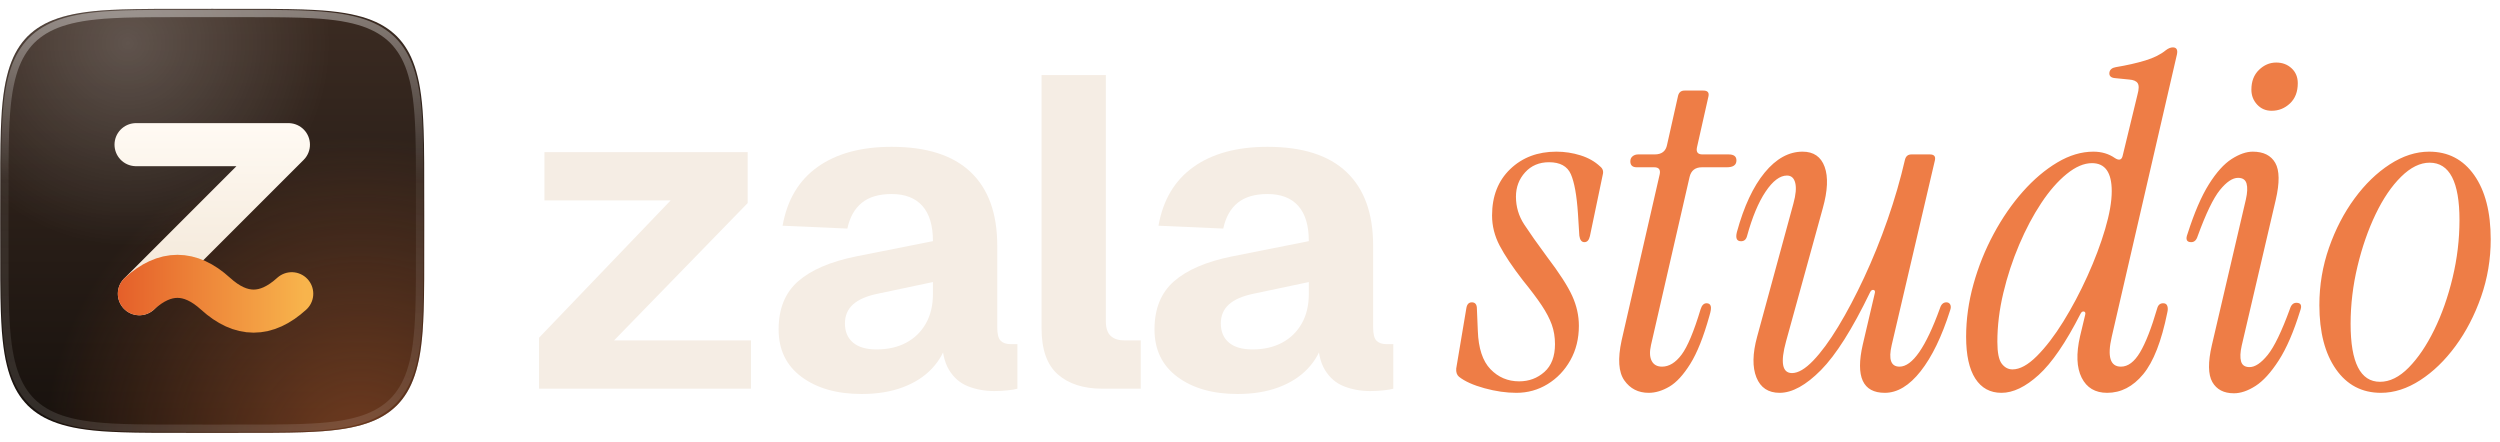
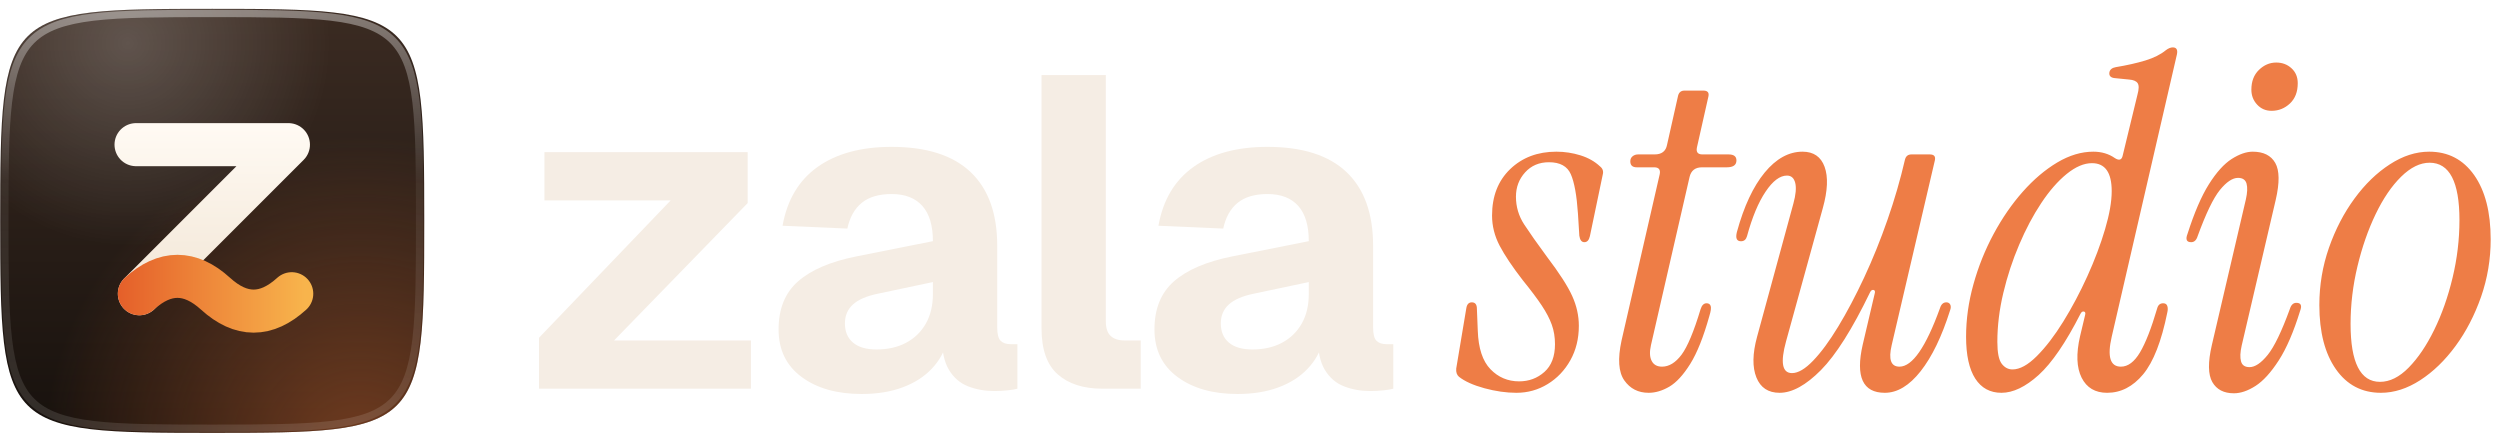
<svg xmlns="http://www.w3.org/2000/svg" viewBox="0 -88 565.9 100" width="566" height="100" role="img" aria-label="Zala Studio">
  <defs>
    <linearGradient id="dlake" x1="0" y1="0" x2="0" y2="1">
      <stop offset="0" stop-color="#3B2B22" />
      <stop offset="1" stop-color="#17110D" />
    </linearGradient>
    <radialGradient id="dsheen" cx=".3" cy=".08" r=".8">
      <stop offset="0" stop-color="#fff" stop-opacity=".2" />
      <stop offset=".6" stop-color="#fff" stop-opacity="0" />
    </radialGradient>
    <radialGradient id="dwarm" cx=".85" cy="1.05" r=".75">
      <stop offset="0" stop-color="#F0783A" stop-opacity=".42" />
      <stop offset="1" stop-color="#F0783A" stop-opacity="0" />
    </radialGradient>
    <linearGradient id="drim" x1="0" y1="0" x2="0" y2="1">
      <stop offset="0" stop-color="#fff" stop-opacity=".38" />
      <stop offset=".4" stop-color="#fff" stop-opacity=".06" />
      <stop offset="1" stop-color="#fff" stop-opacity=".12" />
    </linearGradient>
    <linearGradient id="dink" gradientUnits="userSpaceOnUse" x1="0" y1="36" x2="0" y2="92">
      <stop offset="0" stop-color="#FFFAF3" />
      <stop offset="1" stop-color="#F1E4D3" />
    </linearGradient>
    <linearGradient id="dglint" gradientUnits="userSpaceOnUse" x1="36" y1="0" x2="92" y2="0">
      <stop offset="0" stop-color="#E5602A" />
      <stop offset="1" stop-color="#F8B44C" />
    </linearGradient>
  </defs>
  <g transform="translate(0 -86) scale(0.75)">
-     <path d="M128.00,64.00 L127.98,81.53 L127.92,87.12 L127.82,91.18 L127.68,94.47 L127.51,97.29 L127.29,99.76 L127.03,101.99 L126.73,104.01 L126.39,105.87 L126.00,107.58 L125.58,109.18 L125.11,110.67 L124.60,112.06 L124.05,113.36 L123.45,114.59 L122.80,115.74 L122.10,116.83 L121.36,117.85 L120.56,118.81 L119.72,119.72 L118.81,120.56 L117.85,121.36 L116.83,122.10 L115.74,122.80 L114.59,123.45 L113.36,124.05 L112.06,124.60 L110.67,125.11 L109.18,125.58 L107.58,126.00 L105.87,126.39 L104.01,126.73 L101.99,127.03 L99.76,127.29 L97.29,127.51 L94.47,127.68 L91.18,127.82 L87.12,127.92 L81.53,127.98 L64.00,128.00 L46.47,127.98 L40.88,127.92 L36.82,127.82 L33.53,127.68 L30.71,127.51 L28.24,127.29 L26.01,127.03 L23.99,126.73 L22.13,126.39 L20.42,126.00 L18.82,125.58 L17.33,125.11 L15.94,124.60 L14.64,124.05 L13.41,123.45 L12.26,122.80 L11.17,122.10 L10.15,121.36 L9.19,120.56 L8.28,119.72 L7.44,118.81 L6.64,117.85 L5.90,116.83 L5.20,115.74 L4.55,114.59 L3.95,113.36 L3.40,112.06 L2.89,110.67 L2.42,109.18 L2.00,107.58 L1.61,105.87 L1.27,104.01 L0.97,101.99 L0.71,99.76 L0.49,97.29 L0.32,94.47 L0.18,91.18 L0.08,87.12 L0.02,81.53 L0.00,64.00 L0.02,46.47 L0.08,40.88 L0.18,36.82 L0.32,33.53 L0.49,30.71 L0.71,28.24 L0.97,26.01 L1.27,23.99 L1.61,22.13 L2.00,20.42 L2.42,18.82 L2.89,17.33 L3.40,15.94 L3.95,14.64 L4.55,13.41 L5.20,12.26 L5.90,11.17 L6.64,10.15 L7.44,9.19 L8.28,8.28 L9.19,7.44 L10.15,6.64 L11.17,5.90 L12.26,5.20 L13.41,4.55 L14.64,3.95 L15.94,3.40 L17.33,2.89 L18.82,2.42 L20.42,2.00 L22.13,1.61 L23.99,1.27 L26.01,0.97 L28.24,0.71 L30.71,0.49 L33.53,0.32 L36.82,0.18 L40.88,0.08 L46.47,0.02 L64.00,0.00 L81.53,0.02 L87.12,0.08 L91.18,0.18 L94.47,0.32 L97.29,0.49 L99.76,0.71 L101.99,0.97 L104.01,1.27 L105.87,1.61 L107.58,2.00 L109.18,2.42 L110.67,2.89 L112.06,3.40 L113.36,3.95 L114.59,4.55 L115.74,5.20 L116.83,5.90 L117.85,6.64 L118.81,7.44 L119.72,8.28 L120.56,9.19 L121.36,10.15 L122.10,11.17 L122.80,12.26 L123.45,13.41 L124.05,14.64 L124.60,15.94 L125.11,17.33 L125.58,18.82 L126.00,20.42 L126.39,22.13 L126.73,23.99 L127.03,26.01 L127.29,28.24 L127.51,30.71 L127.68,33.53 L127.82,36.82 L127.92,40.88 L127.98,46.47 Z" fill="url(#dlake)" />
-     <path d="M128.00,64.00 L127.98,81.53 L127.92,87.12 L127.82,91.18 L127.68,94.47 L127.51,97.29 L127.29,99.76 L127.03,101.99 L126.73,104.01 L126.39,105.87 L126.00,107.58 L125.58,109.18 L125.11,110.67 L124.60,112.06 L124.05,113.36 L123.45,114.59 L122.80,115.74 L122.10,116.83 L121.36,117.85 L120.56,118.81 L119.72,119.72 L118.81,120.56 L117.85,121.36 L116.83,122.10 L115.74,122.80 L114.59,123.45 L113.36,124.05 L112.06,124.60 L110.67,125.11 L109.18,125.58 L107.58,126.00 L105.87,126.39 L104.01,126.73 L101.99,127.03 L99.76,127.29 L97.29,127.51 L94.47,127.68 L91.18,127.82 L87.12,127.92 L81.53,127.98 L64.00,128.00 L46.47,127.98 L40.88,127.92 L36.82,127.82 L33.53,127.68 L30.71,127.51 L28.24,127.29 L26.01,127.03 L23.99,126.73 L22.13,126.39 L20.42,126.00 L18.82,125.58 L17.33,125.11 L15.94,124.60 L14.64,124.05 L13.41,123.45 L12.26,122.80 L11.17,122.10 L10.15,121.36 L9.19,120.56 L8.28,119.72 L7.44,118.81 L6.64,117.85 L5.90,116.83 L5.20,115.74 L4.55,114.59 L3.95,113.36 L3.40,112.06 L2.89,110.67 L2.42,109.18 L2.00,107.58 L1.61,105.87 L1.27,104.01 L0.97,101.99 L0.71,99.76 L0.49,97.29 L0.32,94.47 L0.18,91.18 L0.08,87.12 L0.02,81.53 L0.00,64.00 L0.02,46.47 L0.08,40.88 L0.18,36.82 L0.32,33.53 L0.49,30.71 L0.71,28.24 L0.97,26.01 L1.27,23.99 L1.61,22.13 L2.00,20.42 L2.42,18.82 L2.89,17.33 L3.40,15.94 L3.95,14.64 L4.55,13.41 L5.20,12.26 L5.90,11.17 L6.64,10.15 L7.44,9.19 L8.28,8.28 L9.19,7.44 L10.15,6.64 L11.17,5.90 L12.26,5.20 L13.41,4.55 L14.64,3.95 L15.94,3.40 L17.33,2.89 L18.82,2.42 L20.42,2.00 L22.13,1.61 L23.99,1.27 L26.01,0.97 L28.24,0.71 L30.71,0.49 L33.53,0.32 L36.82,0.18 L40.88,0.08 L46.47,0.02 L64.00,0.00 L81.53,0.02 L87.12,0.08 L91.18,0.18 L94.47,0.32 L97.29,0.49 L99.76,0.71 L101.99,0.97 L104.01,1.27 L105.87,1.61 L107.58,2.00 L109.18,2.42 L110.67,2.89 L112.06,3.40 L113.36,3.95 L114.59,4.55 L115.74,5.20 L116.83,5.90 L117.85,6.64 L118.81,7.44 L119.72,8.28 L120.56,9.19 L121.36,10.15 L122.10,11.17 L122.80,12.26 L123.45,13.41 L124.05,14.64 L124.60,15.94 L125.11,17.33 L125.58,18.82 L126.00,20.42 L126.39,22.13 L126.73,23.99 L127.03,26.01 L127.29,28.24 L127.51,30.71 L127.68,33.53 L127.82,36.82 L127.92,40.88 L127.98,46.47 Z" fill="url(#dwarm)" />
-     <path d="M128.00,64.00 L127.98,81.53 L127.92,87.12 L127.82,91.18 L127.68,94.47 L127.51,97.29 L127.29,99.76 L127.03,101.99 L126.73,104.01 L126.39,105.87 L126.00,107.58 L125.58,109.18 L125.11,110.67 L124.60,112.06 L124.05,113.36 L123.45,114.59 L122.80,115.74 L122.10,116.83 L121.36,117.85 L120.56,118.81 L119.72,119.72 L118.81,120.56 L117.85,121.36 L116.83,122.10 L115.74,122.80 L114.59,123.45 L113.36,124.05 L112.06,124.60 L110.67,125.11 L109.18,125.58 L107.58,126.00 L105.87,126.39 L104.01,126.73 L101.99,127.03 L99.76,127.29 L97.29,127.51 L94.47,127.68 L91.18,127.82 L87.12,127.92 L81.53,127.98 L64.00,128.00 L46.47,127.98 L40.88,127.92 L36.82,127.82 L33.53,127.68 L30.71,127.51 L28.24,127.29 L26.01,127.03 L23.99,126.73 L22.13,126.39 L20.42,126.00 L18.82,125.58 L17.33,125.11 L15.94,124.60 L14.64,124.05 L13.41,123.45 L12.26,122.80 L11.17,122.10 L10.15,121.36 L9.19,120.56 L8.28,119.72 L7.44,118.81 L6.64,117.85 L5.90,116.83 L5.20,115.74 L4.55,114.59 L3.95,113.36 L3.40,112.06 L2.89,110.67 L2.42,109.18 L2.00,107.58 L1.61,105.87 L1.27,104.01 L0.97,101.99 L0.71,99.76 L0.49,97.29 L0.32,94.47 L0.18,91.18 L0.08,87.12 L0.02,81.53 L0.00,64.00 L0.02,46.47 L0.08,40.88 L0.18,36.82 L0.32,33.53 L0.49,30.71 L0.71,28.24 L0.97,26.01 L1.27,23.99 L1.61,22.13 L2.00,20.42 L2.42,18.82 L2.89,17.33 L3.40,15.94 L3.95,14.64 L4.55,13.41 L5.20,12.26 L5.90,11.17 L6.64,10.15 L7.44,9.19 L8.28,8.28 L9.19,7.44 L10.15,6.64 L11.17,5.90 L12.26,5.20 L13.41,4.55 L14.64,3.95 L15.94,3.40 L17.33,2.89 L18.82,2.42 L20.42,2.00 L22.13,1.61 L23.99,1.27 L26.01,0.97 L28.24,0.71 L30.71,0.49 L33.53,0.32 L36.82,0.18 L40.88,0.08 L46.47,0.02 L64.00,0.00 L81.53,0.02 L87.12,0.08 L91.18,0.18 L94.47,0.32 L97.29,0.49 L99.76,0.71 L101.99,0.97 L104.01,1.27 L105.87,1.61 L107.58,2.00 L109.18,2.42 L110.67,2.89 L112.06,3.40 L113.36,3.95 L114.59,4.55 L115.74,5.20 L116.83,5.90 L117.85,6.64 L118.81,7.44 L119.72,8.28 L120.56,9.19 L121.36,10.15 L122.10,11.17 L122.80,12.26 L123.45,13.41 L124.05,14.64 L124.60,15.94 L125.11,17.33 L125.58,18.82 L126.00,20.42 L126.39,22.13 L126.73,23.99 L127.03,26.01 L127.29,28.24 L127.51,30.71 L127.68,33.53 L127.82,36.82 L127.92,40.88 L127.98,46.47 Z" fill="url(#dsheen)" />
-     <path d="M126.60,64.00 L126.58,81.15 L126.52,86.62 L126.43,90.59 L126.29,93.81 L126.12,96.56 L125.90,98.98 L125.65,101.16 L125.36,103.14 L125.02,104.95 L124.65,106.63 L124.23,108.19 L123.78,109.64 L123.28,111.01 L122.73,112.28 L122.15,113.48 L121.51,114.61 L120.83,115.67 L120.10,116.67 L119.33,117.61 L118.50,118.50 L117.61,119.33 L116.67,120.10 L115.67,120.83 L114.61,121.51 L113.48,122.15 L112.28,122.73 L111.01,123.28 L109.64,123.78 L108.19,124.23 L106.63,124.65 L104.95,125.02 L103.14,125.36 L101.16,125.65 L98.98,125.90 L96.56,126.12 L93.81,126.29 L90.59,126.43 L86.62,126.52 L81.15,126.58 L64.00,126.60 L46.85,126.58 L41.38,126.52 L37.41,126.43 L34.19,126.29 L31.44,126.12 L29.02,125.90 L26.84,125.65 L24.86,125.36 L23.05,125.02 L21.37,124.65 L19.81,124.23 L18.36,123.78 L16.99,123.28 L15.72,122.73 L14.52,122.15 L13.39,121.51 L12.33,120.83 L11.33,120.10 L10.39,119.33 L9.50,118.50 L8.67,117.61 L7.90,116.67 L7.17,115.67 L6.49,114.61 L5.85,113.48 L5.27,112.28 L4.72,111.01 L4.22,109.64 L3.77,108.19 L3.35,106.63 L2.98,104.95 L2.64,103.14 L2.35,101.16 L2.10,98.98 L1.88,96.56 L1.71,93.81 L1.57,90.59 L1.48,86.62 L1.42,81.15 L1.40,64.00 L1.42,46.85 L1.48,41.38 L1.57,37.41 L1.71,34.19 L1.88,31.44 L2.10,29.02 L2.35,26.84 L2.64,24.86 L2.98,23.05 L3.35,21.37 L3.77,19.81 L4.22,18.36 L4.72,16.99 L5.27,15.72 L5.85,14.52 L6.49,13.39 L7.17,12.33 L7.90,11.33 L8.67,10.39 L9.50,9.50 L10.39,8.67 L11.33,7.90 L12.33,7.17 L13.39,6.49 L14.52,5.85 L15.72,5.27 L16.99,4.72 L18.36,4.22 L19.81,3.77 L21.37,3.35 L23.05,2.98 L24.86,2.64 L26.84,2.35 L29.02,2.10 L31.44,1.88 L34.19,1.71 L37.41,1.57 L41.38,1.48 L46.85,1.42 L64.00,1.40 L81.15,1.42 L86.62,1.48 L90.59,1.57 L93.81,1.71 L96.56,1.88 L98.98,2.10 L101.16,2.35 L103.14,2.64 L104.95,2.98 L106.63,3.35 L108.19,3.77 L109.64,4.22 L111.01,4.72 L112.28,5.27 L113.48,5.85 L114.61,6.49 L115.67,7.17 L116.67,7.90 L117.61,8.67 L118.50,9.50 L119.33,10.39 L120.10,11.33 L120.83,12.33 L121.51,13.39 L122.15,14.52 L122.73,15.72 L123.28,16.99 L123.78,18.36 L124.23,19.81 L124.65,21.37 L125.02,23.05 L125.36,24.86 L125.65,26.84 L125.90,29.02 L126.12,31.44 L126.29,34.19 L126.43,37.41 L126.52,41.38 L126.58,46.85 Z" fill="none" stroke="url(#drim)" stroke-width="2.2" />
+     <path d="M128 64C128 127.21 127.21 128 64 128C0.79 128 0 127.21 0 64C0 0.79 0.79 0 64 0C127.21 0 128 0.79 128 64Z" fill="url(#dlake)" />
+     <path d="M128 64C128 127.21 127.21 128 64 128C0.79 128 0 127.21 0 64C0 0.79 0.79 0 64 0C127.21 0 128 0.79 128 64Z" fill="url(#dwarm)" />
+     <path d="M128 64C128 127.21 127.21 128 64 128C0.79 128 0 127.21 0 64C0 0.79 0.79 0 64 0C127.21 0 128 0.79 128 64Z" fill="url(#dsheen)" />
+     <path d="M126.6 64C126.6 125.82 125.82 126.6 64 126.6C2.18 126.6 1.4 125.82 1.4 64C1.4 2.18 2.18 1.4 64 1.4C125.82 1.4 126.6 2.18 126.6 64Z" fill="none" stroke="url(#drim)" stroke-width="2.2" />
    <g fill="none" stroke-linecap="round" stroke-linejoin="round" stroke-width="13">
      <path d="M41 41H87L42 86" stroke="url(#dink)" />
      <path d="M42 86c7.7-7 15.3-7 23 0s15.3 7 23 0" stroke="url(#dglint)" />
    </g>
  </g>
  <g transform="translate(117.0 0)">
-     <path d="M4.988 0.0V-11.536L34.792 -42.632H6.212V-53.56H52.224V-42.024L21.972 -10.928H52.968V0.0Z M78.024 1.2Q69.656 1.2 64.442 -2.656Q59.228 -6.512 59.228 -13.424Q59.228 -20.448 63.648 -24.32Q68.068 -28.192 76.824 -29.96L94.168 -33.404Q94.168 -38.704 91.774 -41.388Q89.38 -44.072 84.816 -44.072Q80.492 -44.072 78.048 -42.07Q75.604 -40.068 74.796 -36.252L60.128 -36.896Q61.684 -45.684 68.078 -50.222Q74.472 -54.76 84.816 -54.76Q96.696 -54.76 102.712 -49.038Q108.728 -43.316 108.728 -32.376V-13.892Q108.728 -11.644 109.49 -10.866Q110.252 -10.088 111.752 -10.088H113.292V0.0Q112.612 0.212 111.096 0.374Q109.58 0.536 108.076 0.536Q104.868 0.536 102.142 -0.53Q99.416 -1.596 97.8 -4.27Q96.184 -6.944 96.184 -11.784L97.408 -10.8Q96.484 -7.232 93.896 -4.51Q91.308 -1.788 87.28 -0.294Q83.252 1.2 78.024 1.2ZM81.4 -8.888Q85.244 -8.888 88.098 -10.406Q90.952 -11.924 92.56 -14.746Q94.168 -17.568 94.168 -21.464V-24.144L81.672 -21.504Q77.896 -20.728 76.07 -19.07Q74.244 -17.412 74.244 -14.784Q74.244 -11.98 76.082 -10.434Q77.92 -8.888 81.4 -8.888Z M132.516 0.0Q126.124 0.0 122.44 -3.24Q118.756 -6.48 118.756 -13.696V-71.0H133.316V-15.236Q133.316 -12.964 134.418 -11.946Q135.52 -10.928 137.568 -10.928H141.216V0.0Z M163.124 1.2Q154.756 1.2 149.542 -2.656Q144.328 -6.512 144.328 -13.424Q144.328 -20.448 148.748 -24.32Q153.168 -28.192 161.924 -29.96L179.268 -33.404Q179.268 -38.704 176.874 -41.388Q174.48 -44.072 169.916 -44.072Q165.592 -44.072 163.148 -42.07Q160.704 -40.068 159.896 -36.252L145.228 -36.896Q146.784 -45.684 153.178 -50.222Q159.572 -54.76 169.916 -54.76Q181.796 -54.76 187.812 -49.038Q193.828 -43.316 193.828 -32.376V-13.892Q193.828 -11.644 194.59 -10.866Q195.352 -10.088 196.852 -10.088H198.392V0.0Q197.712 0.212 196.196 0.374Q194.68 0.536 193.176 0.536Q189.968 0.536 187.242 -0.53Q184.516 -1.596 182.9 -4.27Q181.284 -6.944 181.284 -11.784L182.508 -10.8Q181.584 -7.232 178.996 -4.51Q176.408 -1.788 172.38 -0.294Q168.352 1.2 163.124 1.2ZM166.5 -8.888Q170.344 -8.888 173.198 -10.406Q176.052 -11.924 177.66 -14.746Q179.268 -17.568 179.268 -21.464V-24.144L166.772 -21.504Q162.996 -20.728 161.17 -19.07Q159.344 -17.412 159.344 -14.784Q159.344 -11.98 161.182 -10.434Q163.02 -8.888 166.5 -8.888Z" fill="#F5EDE4" />
-     <path d="M226.264 0.936Q222.832 0.936 219.036 -0.104Q215.24 -1.144 213.264 -2.704Q212.536 -3.328 212.64 -4.576L214.928 -18.2Q215.136 -19.552 216.176 -19.552Q217.32 -19.552 217.32 -18.096L217.528 -13.104Q217.736 -7.176 220.388 -4.42Q223.04 -1.664 226.888 -1.664Q230.216 -1.664 232.608 -3.796Q235.0 -5.928 235.0 -10.088Q235.0 -12.48 234.272 -14.508Q233.544 -16.536 231.984 -18.876Q230.424 -21.216 227.72 -24.544Q224.184 -29.12 222.468 -32.396Q220.752 -35.672 220.752 -39.208Q220.752 -45.76 224.86 -49.712Q228.968 -53.664 235.312 -53.664Q238.12 -53.664 240.772 -52.832Q243.424 -52.0 245.192 -50.336Q246.128 -49.608 245.816 -48.464L242.904 -34.528Q242.592 -33.176 241.656 -33.176Q240.72 -33.176 240.512 -34.632L240.2 -39.624Q239.784 -45.864 238.588 -48.568Q237.392 -51.272 233.648 -51.272Q230.32 -51.272 228.24 -48.984Q226.16 -46.696 226.16 -43.472Q226.16 -40.04 228.032 -37.18Q229.904 -34.32 233.128 -29.952Q237.392 -24.336 238.9 -21.008Q240.408 -17.68 240.408 -14.248Q240.408 -9.88 238.484 -6.448Q236.56 -3.016 233.336 -1.04Q230.112 0.936 226.264 0.936Z M256.216 0.936Q252.68 0.936 250.704 -1.872Q248.728 -4.68 250.08 -10.92L258.712 -48.568Q259.024 -50.128 257.464 -50.128H253.512Q252.056 -50.128 252.056 -51.48Q252.056 -52.208 252.576 -52.624Q253.096 -53.04 253.824 -53.04H257.568Q259.96 -53.04 260.376 -55.224L262.872 -66.352Q263.184 -67.496 264.328 -67.496H268.592Q270.048 -67.496 269.736 -66.144L267.136 -54.6Q266.824 -53.04 268.384 -53.04H274.312Q276.08 -53.04 276.08 -51.688Q276.08 -50.128 273.896 -50.128H268.28Q265.992 -50.128 265.472 -47.944L256.736 -9.88Q256.216 -7.592 256.892 -6.292Q257.568 -4.992 259.232 -4.992Q261.624 -4.992 263.652 -7.696Q265.68 -10.4 267.968 -17.992Q268.384 -19.344 269.32 -19.344Q270.048 -19.344 270.256 -18.72Q270.464 -18.096 269.944 -16.432Q267.968 -9.36 265.628 -5.616Q263.288 -1.872 260.896 -0.468Q258.504 0.936 256.216 0.936Z M285.856 0.936Q282.008 0.936 280.604 -2.548Q279.2 -6.032 280.76 -11.752L288.976 -41.912Q289.808 -44.928 289.392 -46.592Q288.976 -48.256 287.52 -48.256Q285.128 -48.256 282.684 -44.616Q280.24 -40.976 278.472 -34.528Q278.16 -33.384 277.12 -33.384Q275.664 -33.384 276.184 -35.464Q278.576 -44.2 282.476 -48.932Q286.376 -53.664 291.056 -53.664Q294.8 -53.664 296.048 -50.232Q297.296 -46.8 295.632 -40.872L287.312 -10.712Q285.336 -3.536 288.664 -3.536Q290.744 -3.536 293.448 -6.344Q296.152 -9.152 299.116 -14.04Q302.08 -18.928 304.992 -25.168Q307.904 -31.408 310.296 -38.272Q312.688 -45.136 314.248 -51.896Q314.56 -53.04 315.704 -53.04H319.864Q321.32 -53.04 321.008 -51.688L311.232 -9.88Q310.088 -4.992 313 -4.992Q317.368 -4.992 322.152 -18.2Q322.568 -19.552 323.608 -19.552Q324.232 -19.552 324.492 -19.032Q324.752 -18.512 324.44 -17.68Q321.632 -8.84 317.784 -3.952Q313.936 0.936 309.672 0.936Q302.184 0.936 304.68 -9.984L307.384 -21.528Q307.592 -22.256 307.124 -22.36Q306.656 -22.464 306.344 -21.84Q300.312 -9.36 295.216 -4.212Q290.12 0.936 285.856 0.936Z M336.088 0.936Q332.24 0.936 330.16 -2.288Q328.08 -5.512 328.08 -11.752Q328.08 -17.68 329.744 -23.66Q331.408 -29.64 334.32 -35.048Q337.232 -40.456 340.924 -44.616Q344.616 -48.776 348.724 -51.22Q352.832 -53.664 356.888 -53.664Q359.696 -53.664 361.776 -52.208Q363.232 -51.272 363.544 -52.832L366.872 -66.56Q367.392 -68.432 366.924 -69.16Q366.456 -69.888 365 -69.992L361.88 -70.304Q360.32 -70.408 360.528 -71.656Q360.736 -72.592 361.984 -72.8Q365.728 -73.424 368.64 -74.308Q371.552 -75.192 373.32 -76.648Q374.152 -77.272 374.88 -77.272Q376.128 -77.272 375.816 -75.712L361.048 -11.752Q359.488 -4.992 363.128 -4.992Q365.52 -4.992 367.444 -8.216Q369.368 -11.44 371.344 -18.2Q371.656 -19.344 372.696 -19.344Q373.424 -19.344 373.632 -18.72Q373.84 -18.096 373.632 -17.264Q371.656 -7.488 368.172 -3.276Q364.688 0.936 360.008 0.936Q355.952 0.936 354.236 -2.496Q352.52 -5.928 353.872 -11.856L355.016 -16.64Q355.224 -17.368 354.756 -17.472Q354.288 -17.576 353.976 -16.952Q348.984 -7.176 344.512 -3.12Q340.04 0.936 336.088 0.936ZM338.584 -4.368Q341.08 -4.368 344.096 -7.384Q347.112 -10.4 350.076 -15.184Q353.04 -19.968 355.536 -25.48Q358.032 -30.992 359.54 -36.088Q361.048 -41.184 361.048 -44.72Q361.048 -51.064 356.576 -51.064Q353.872 -51.064 350.856 -48.62Q347.84 -46.176 345.084 -42.016Q342.328 -37.856 340.092 -32.604Q337.856 -27.352 336.504 -21.684Q335.152 -16.016 335.152 -10.608Q335.152 -6.968 336.14 -5.668Q337.128 -4.368 338.584 -4.368Z M397.24 -62.92Q395.264 -62.92 393.964 -64.324Q392.664 -65.728 392.664 -67.704Q392.664 -70.512 394.38 -72.176Q396.096 -73.84 398.28 -73.84Q400.36 -73.84 401.764 -72.54Q403.168 -71.24 403.168 -69.16Q403.168 -66.248 401.4 -64.584Q399.632 -62.92 397.24 -62.92ZM388.712 1.04Q385.28 1.04 383.824 -1.508Q382.368 -4.056 383.72 -9.88L391.416 -42.848Q391.936 -45.136 391.572 -46.436Q391.208 -47.736 389.648 -47.736Q387.776 -47.736 385.54 -44.98Q383.304 -42.224 380.496 -34.528Q380.08 -33.176 379.04 -33.176Q377.48 -33.176 378.208 -35.048Q380.496 -42.224 383.044 -46.28Q385.592 -50.336 388.192 -52.0Q390.792 -53.664 392.976 -53.664Q396.616 -53.664 398.072 -51.116Q399.528 -48.568 398.176 -42.744L390.48 -9.776Q389.96 -7.488 390.324 -6.188Q390.688 -4.888 392.248 -4.888Q394.12 -4.888 396.356 -7.644Q398.592 -10.4 401.4 -18.096Q401.816 -19.448 402.856 -19.448Q404.416 -19.448 403.688 -17.576Q401.504 -10.504 398.852 -6.396Q396.2 -2.288 393.6 -0.624Q391 1.04 388.712 1.04Z M421.992 0.936Q415.544 0.936 411.8 -4.42Q408.056 -9.776 408.056 -18.928Q408.056 -25.688 410.24 -31.928Q412.424 -38.168 416.012 -43.056Q419.6 -47.944 424.02 -50.804Q428.44 -53.664 432.912 -53.664Q439.36 -53.664 443.104 -48.36Q446.848 -43.056 446.848 -33.8Q446.848 -27.04 444.664 -20.8Q442.48 -14.56 438.892 -9.672Q435.304 -4.784 430.884 -1.924Q426.464 0.936 421.992 0.936ZM421.784 -1.56Q425.112 -1.56 428.284 -4.784Q431.456 -8.008 434.056 -13.312Q436.656 -18.616 438.216 -25.116Q439.776 -31.616 439.776 -38.168Q439.776 -51.168 433.016 -51.168Q429.792 -51.168 426.568 -47.996Q423.344 -44.824 420.796 -39.52Q418.248 -34.216 416.688 -27.716Q415.128 -21.216 415.128 -14.664Q415.128 -1.56 421.784 -1.56Z" fill="#EE7D46" />
+     <path d="M4.98 0.0V-11.53L34.79 -42.63H6.21V-53.55H52.22V-42.02L21.97 -10.92H52.96V0.0Z M78.02 1.20Q69.65 1.20 64.44 -2.65Q59.22 -6.51 59.22 -13.42Q59.22 -20.44 63.64 -24.31Q68.06 -28.19 76.82 -29.95L94.16 -33.40Q94.16 -38.70 91.77 -41.38Q89.37 -44.07 84.81 -44.07Q80.49 -44.07 78.04 -42.07Q75.60 -40.06 74.79 -36.25L60.12 -36.89Q61.68 -45.68 68.07 -50.22Q74.47 -54.75 84.81 -54.75Q96.69 -54.75 102.71 -49.03Q108.72 -43.31 108.72 -32.37V-13.89Q108.72 -11.64 109.48 -10.86Q110.25 -10.08 111.75 -10.08H113.29V0.0Q112.61 0.21 111.09 0.37Q109.57 0.53 108.07 0.53Q104.86 0.53 102.14 -0.53Q99.41 -1.59 97.79 -4.27Q96.18 -6.94 96.18 -11.78L97.40 -10.8Q96.48 -7.23 93.89 -4.51Q91.30 -1.78 87.27 -0.29Q83.25 1.20 78.02 1.20ZM81.39 -8.88Q85.24 -8.88 88.09 -10.40Q90.95 -11.92 92.56 -14.74Q94.16 -17.56 94.16 -21.46V-24.14L81.67 -21.50Q77.89 -20.72 76.06 -19.07Q74.24 -17.41 74.24 -14.78Q74.24 -11.97 76.08 -10.43Q77.91 -8.88 81.39 -8.88Z M132.51 0.0Q126.12 0.0 122.44 -3.23Q118.75 -6.47 118.75 -13.69V-71.0H133.31V-15.23Q133.31 -12.96 134.41 -11.94Q135.51 -10.92 137.56 -10.92H141.21V0.0Z M163.12 1.20Q154.75 1.20 149.54 -2.65Q144.32 -6.51 144.32 -13.42Q144.32 -20.44 148.74 -24.31Q153.16 -28.19 161.92 -29.95L179.26 -33.40Q179.26 -38.70 176.87 -41.38Q174.47 -44.07 169.91 -44.07Q165.59 -44.07 163.14 -42.07Q160.70 -40.06 159.89 -36.25L145.22 -36.89Q146.78 -45.68 153.17 -50.22Q159.57 -54.75 169.91 -54.75Q181.79 -54.75 187.81 -49.03Q193.82 -43.31 193.82 -32.37V-13.89Q193.82 -11.64 194.58 -10.86Q195.35 -10.08 196.85 -10.08H198.39V0.0Q197.71 0.21 196.19 0.37Q194.67 0.53 193.17 0.53Q189.96 0.53 187.24 -0.53Q184.51 -1.59 182.89 -4.27Q181.28 -6.94 181.28 -11.78L182.50 -10.8Q181.58 -7.23 178.99 -4.51Q176.40 -1.78 172.37 -0.29Q168.35 1.20 163.12 1.20ZM166.49 -8.88Q170.34 -8.88 173.19 -10.40Q176.05 -11.92 177.66 -14.74Q179.26 -17.56 179.26 -21.46V-24.14L166.77 -21.50Q162.99 -20.72 161.16 -19.07Q159.34 -17.41 159.34 -14.78Q159.34 -11.97 161.18 -10.43Q163.01 -8.88 166.49 -8.88Z" fill="#F5EDE4" />
+     <path d="M226.26 0.93Q222.83 0.93 219.03 -0.10Q215.23 -1.14 213.26 -2.70Q212.53 -3.32 212.64 -4.57L214.92 -18.2Q215.13 -19.55 216.17 -19.55Q217.32 -19.55 217.32 -18.09L217.52 -13.10Q217.73 -7.17 220.38 -4.42Q223.04 -1.66 226.88 -1.66Q230.21 -1.66 232.60 -3.79Q235.0 -5.92 235.0 -10.08Q235.0 -12.47 234.27 -14.50Q233.54 -16.53 231.98 -18.87Q230.42 -21.21 227.72 -24.54Q224.18 -29.11 222.46 -32.39Q220.75 -35.67 220.75 -39.20Q220.75 -45.76 224.85 -49.71Q228.96 -53.66 235.31 -53.66Q238.11 -53.66 240.77 -52.83Q243.42 -52.0 245.19 -50.33Q246.12 -49.60 245.81 -48.46L242.90 -34.52Q242.59 -33.17 241.65 -33.17Q240.72 -33.17 240.51 -34.63L240.2 -39.62Q239.78 -45.86 238.58 -48.56Q237.39 -51.27 233.64 -51.27Q230.32 -51.27 228.24 -48.98Q226.16 -46.69 226.16 -43.47Q226.16 -40.04 228.03 -37.18Q229.90 -34.32 233.12 -29.95Q237.39 -24.33 238.89 -21.00Q240.40 -17.68 240.40 -14.24Q240.40 -9.87 238.48 -6.44Q236.56 -3.01 233.33 -1.04Q230.11 0.93 226.26 0.93Z M256.21 0.93Q252.67 0.93 250.70 -1.87Q248.72 -4.68 250.07 -10.92L258.71 -48.56Q259.02 -50.12 257.46 -50.12H253.51Q252.05 -50.12 252.05 -51.48Q252.05 -52.20 252.57 -52.62Q253.09 -53.04 253.82 -53.04H257.56Q259.96 -53.04 260.37 -55.22L262.87 -66.35Q263.18 -67.49 264.32 -67.49H268.59Q270.04 -67.49 269.73 -66.14L267.13 -54.59Q266.82 -53.04 268.38 -53.04H274.31Q276.08 -53.04 276.08 -51.68Q276.08 -50.12 273.89 -50.12H268.28Q265.99 -50.12 265.47 -47.94L256.73 -9.87Q256.21 -7.59 256.89 -6.29Q257.56 -4.99 259.23 -4.99Q261.62 -4.99 263.65 -7.69Q265.67 -10.4 267.96 -17.99Q268.38 -19.34 269.32 -19.34Q270.04 -19.34 270.25 -18.72Q270.46 -18.09 269.94 -16.43Q267.96 -9.36 265.62 -5.61Q263.28 -1.87 260.89 -0.46Q258.50 0.93 256.21 0.93Z M285.85 0.93Q282.00 0.93 280.60 -2.54Q279.19 -6.03 280.75 -11.75L288.97 -41.91Q289.80 -44.92 289.39 -46.59Q288.97 -48.25 287.52 -48.25Q285.12 -48.25 282.68 -44.61Q280.23 -40.97 278.47 -34.52Q278.15 -33.38 277.11 -33.38Q275.66 -33.38 276.18 -35.46Q278.57 -44.19 282.47 -48.93Q286.37 -53.66 291.05 -53.66Q294.79 -53.66 296.04 -50.23Q297.29 -46.8 295.63 -40.87L287.31 -10.71Q285.33 -3.53 288.66 -3.53Q290.74 -3.53 293.44 -6.34Q296.15 -9.15 299.11 -14.04Q302.07 -18.92 304.99 -25.16Q307.90 -31.40 310.29 -38.27Q312.68 -45.13 314.24 -51.89Q314.55 -53.04 315.70 -53.04H319.86Q321.31 -53.04 321.00 -51.68L311.23 -9.87Q310.08 -4.99 312.99 -4.99Q317.36 -4.99 322.15 -18.2Q322.56 -19.55 323.60 -19.55Q324.23 -19.55 324.49 -19.03Q324.75 -18.51 324.43 -17.68Q321.63 -8.84 317.78 -3.95Q313.93 0.93 309.67 0.93Q302.18 0.93 304.67 -9.98L307.38 -21.52Q307.59 -22.25 307.12 -22.36Q306.65 -22.46 306.34 -21.84Q300.31 -9.36 295.21 -4.21Q290.11 0.93 285.85 0.93Z M336.08 0.93Q332.23 0.93 330.15 -2.28Q328.07 -5.51 328.07 -11.75Q328.07 -17.68 329.74 -23.65Q331.40 -29.63 334.31 -35.04Q337.23 -40.45 340.92 -44.61Q344.61 -48.77 348.72 -51.22Q352.83 -53.66 356.88 -53.66Q359.69 -53.66 361.77 -52.20Q363.23 -51.27 363.54 -52.83L366.87 -66.56Q367.39 -68.43 366.92 -69.16Q366.45 -69.88 364.99 -69.99L361.87 -70.30Q360.31 -70.40 360.52 -71.65Q360.73 -72.59 361.98 -72.8Q365.72 -73.42 368.64 -74.30Q371.55 -75.19 373.31 -76.64Q374.15 -77.27 374.87 -77.27Q376.12 -77.27 375.81 -75.71L361.04 -11.75Q359.48 -4.99 363.12 -4.99Q365.52 -4.99 367.44 -8.21Q369.36 -11.44 371.34 -18.2Q371.65 -19.34 372.69 -19.34Q373.42 -19.34 373.63 -18.72Q373.83 -18.09 373.63 -17.26Q371.65 -7.48 368.17 -3.27Q364.68 0.93 360.00 0.93Q355.95 0.93 354.23 -2.49Q352.51 -5.92 353.87 -11.85L355.01 -16.64Q355.22 -17.36 354.75 -17.47Q354.28 -17.57 353.97 -16.95Q348.98 -7.17 344.51 -3.11Q340.03 0.93 336.08 0.93ZM338.58 -4.36Q341.07 -4.36 344.09 -7.38Q347.11 -10.4 350.07 -15.18Q353.03 -19.96 355.53 -25.47Q358.03 -30.99 359.53 -36.08Q361.04 -41.18 361.04 -44.72Q361.04 -51.06 356.57 -51.06Q353.87 -51.06 350.85 -48.62Q347.84 -46.17 345.08 -42.01Q342.32 -37.85 340.09 -32.60Q337.85 -27.35 336.50 -21.68Q335.15 -16.01 335.15 -10.60Q335.15 -6.96 336.13 -5.66Q337.12 -4.36 338.58 -4.36Z M397.23 -62.91Q395.26 -62.91 393.96 -64.32Q392.66 -65.72 392.66 -67.70Q392.66 -70.51 394.37 -72.17Q396.09 -73.84 398.28 -73.84Q400.35 -73.84 401.76 -72.53Q403.16 -71.24 403.16 -69.16Q403.16 -66.24 401.4 -64.58Q399.63 -62.91 397.23 -62.91ZM388.71 1.04Q385.28 1.04 383.82 -1.50Q382.36 -4.05 383.71 -9.87L391.41 -42.84Q391.93 -45.13 391.57 -46.43Q391.20 -47.73 389.64 -47.73Q387.77 -47.73 385.53 -44.98Q383.30 -42.22 380.49 -34.52Q380.07 -33.17 379.03 -33.17Q377.47 -33.17 378.20 -35.04Q380.49 -42.22 383.04 -46.28Q385.59 -50.33 388.19 -52.0Q390.79 -53.66 392.97 -53.66Q396.61 -53.66 398.07 -51.11Q399.52 -48.56 398.17 -42.74L390.47 -9.77Q389.95 -7.48 390.32 -6.18Q390.68 -4.88 392.24 -4.88Q394.11 -4.88 396.35 -7.64Q398.59 -10.4 401.39 -18.09Q401.81 -19.44 402.85 -19.44Q404.41 -19.44 403.68 -17.57Q401.50 -10.50 398.85 -6.39Q396.19 -2.28 393.59 -0.62Q390.99 1.04 388.71 1.04Z M421.99 0.93Q415.54 0.93 411.79 -4.42Q408.05 -9.77 408.05 -18.92Q408.05 -25.68 410.23 -31.92Q412.42 -38.16 416.01 -43.05Q419.59 -47.94 424.02 -50.80Q428.43 -53.66 432.91 -53.66Q439.35 -53.66 443.10 -48.36Q446.84 -43.05 446.84 -33.8Q446.84 -27.04 444.66 -20.79Q442.47 -14.55 438.89 -9.67Q435.30 -4.78 430.88 -1.92Q426.46 0.93 421.99 0.93ZM421.78 -1.55Q425.11 -1.55 428.28 -4.78Q431.45 -8.00 434.05 -13.31Q436.65 -18.61 438.21 -25.11Q439.77 -31.61 439.77 -38.16Q439.77 -51.16 433.01 -51.16Q429.79 -51.16 426.56 -47.99Q423.34 -44.82 420.79 -39.51Q418.24 -34.21 416.68 -27.71Q415.12 -21.21 415.12 -14.66Q415.12 -1.55 421.78 -1.55Z" fill="#EE7D46" />
  </g>
</svg>
